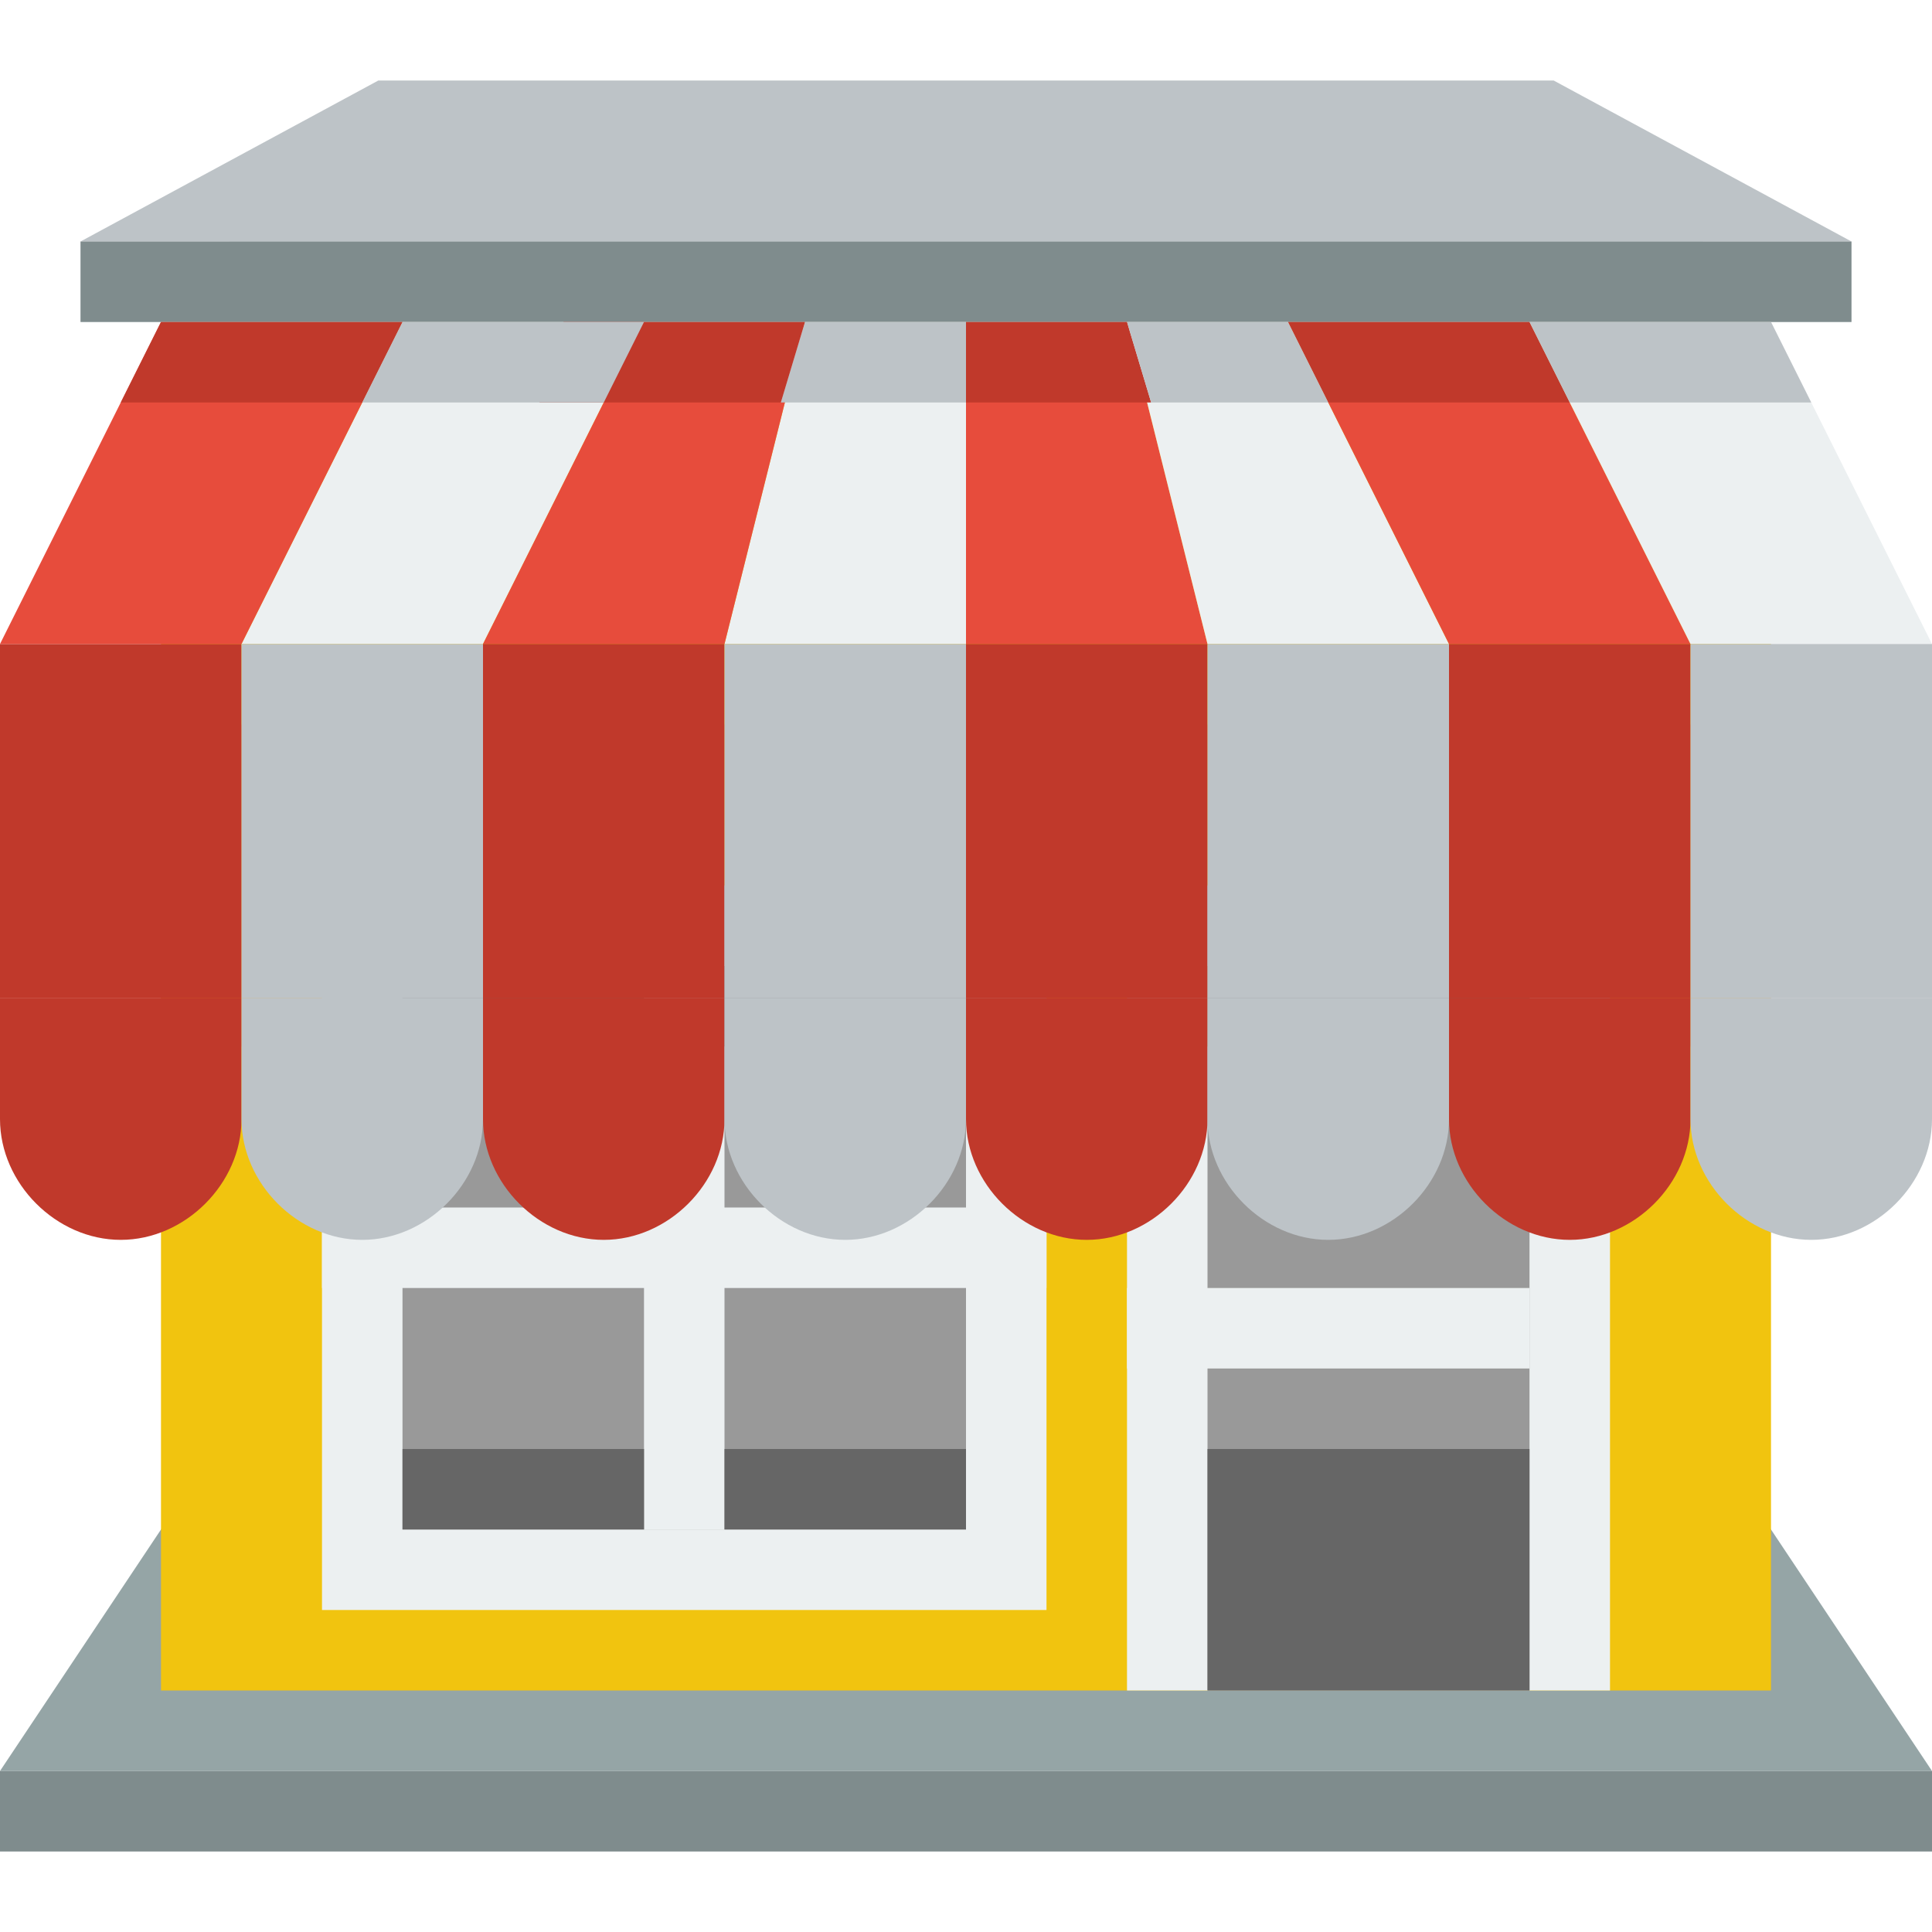
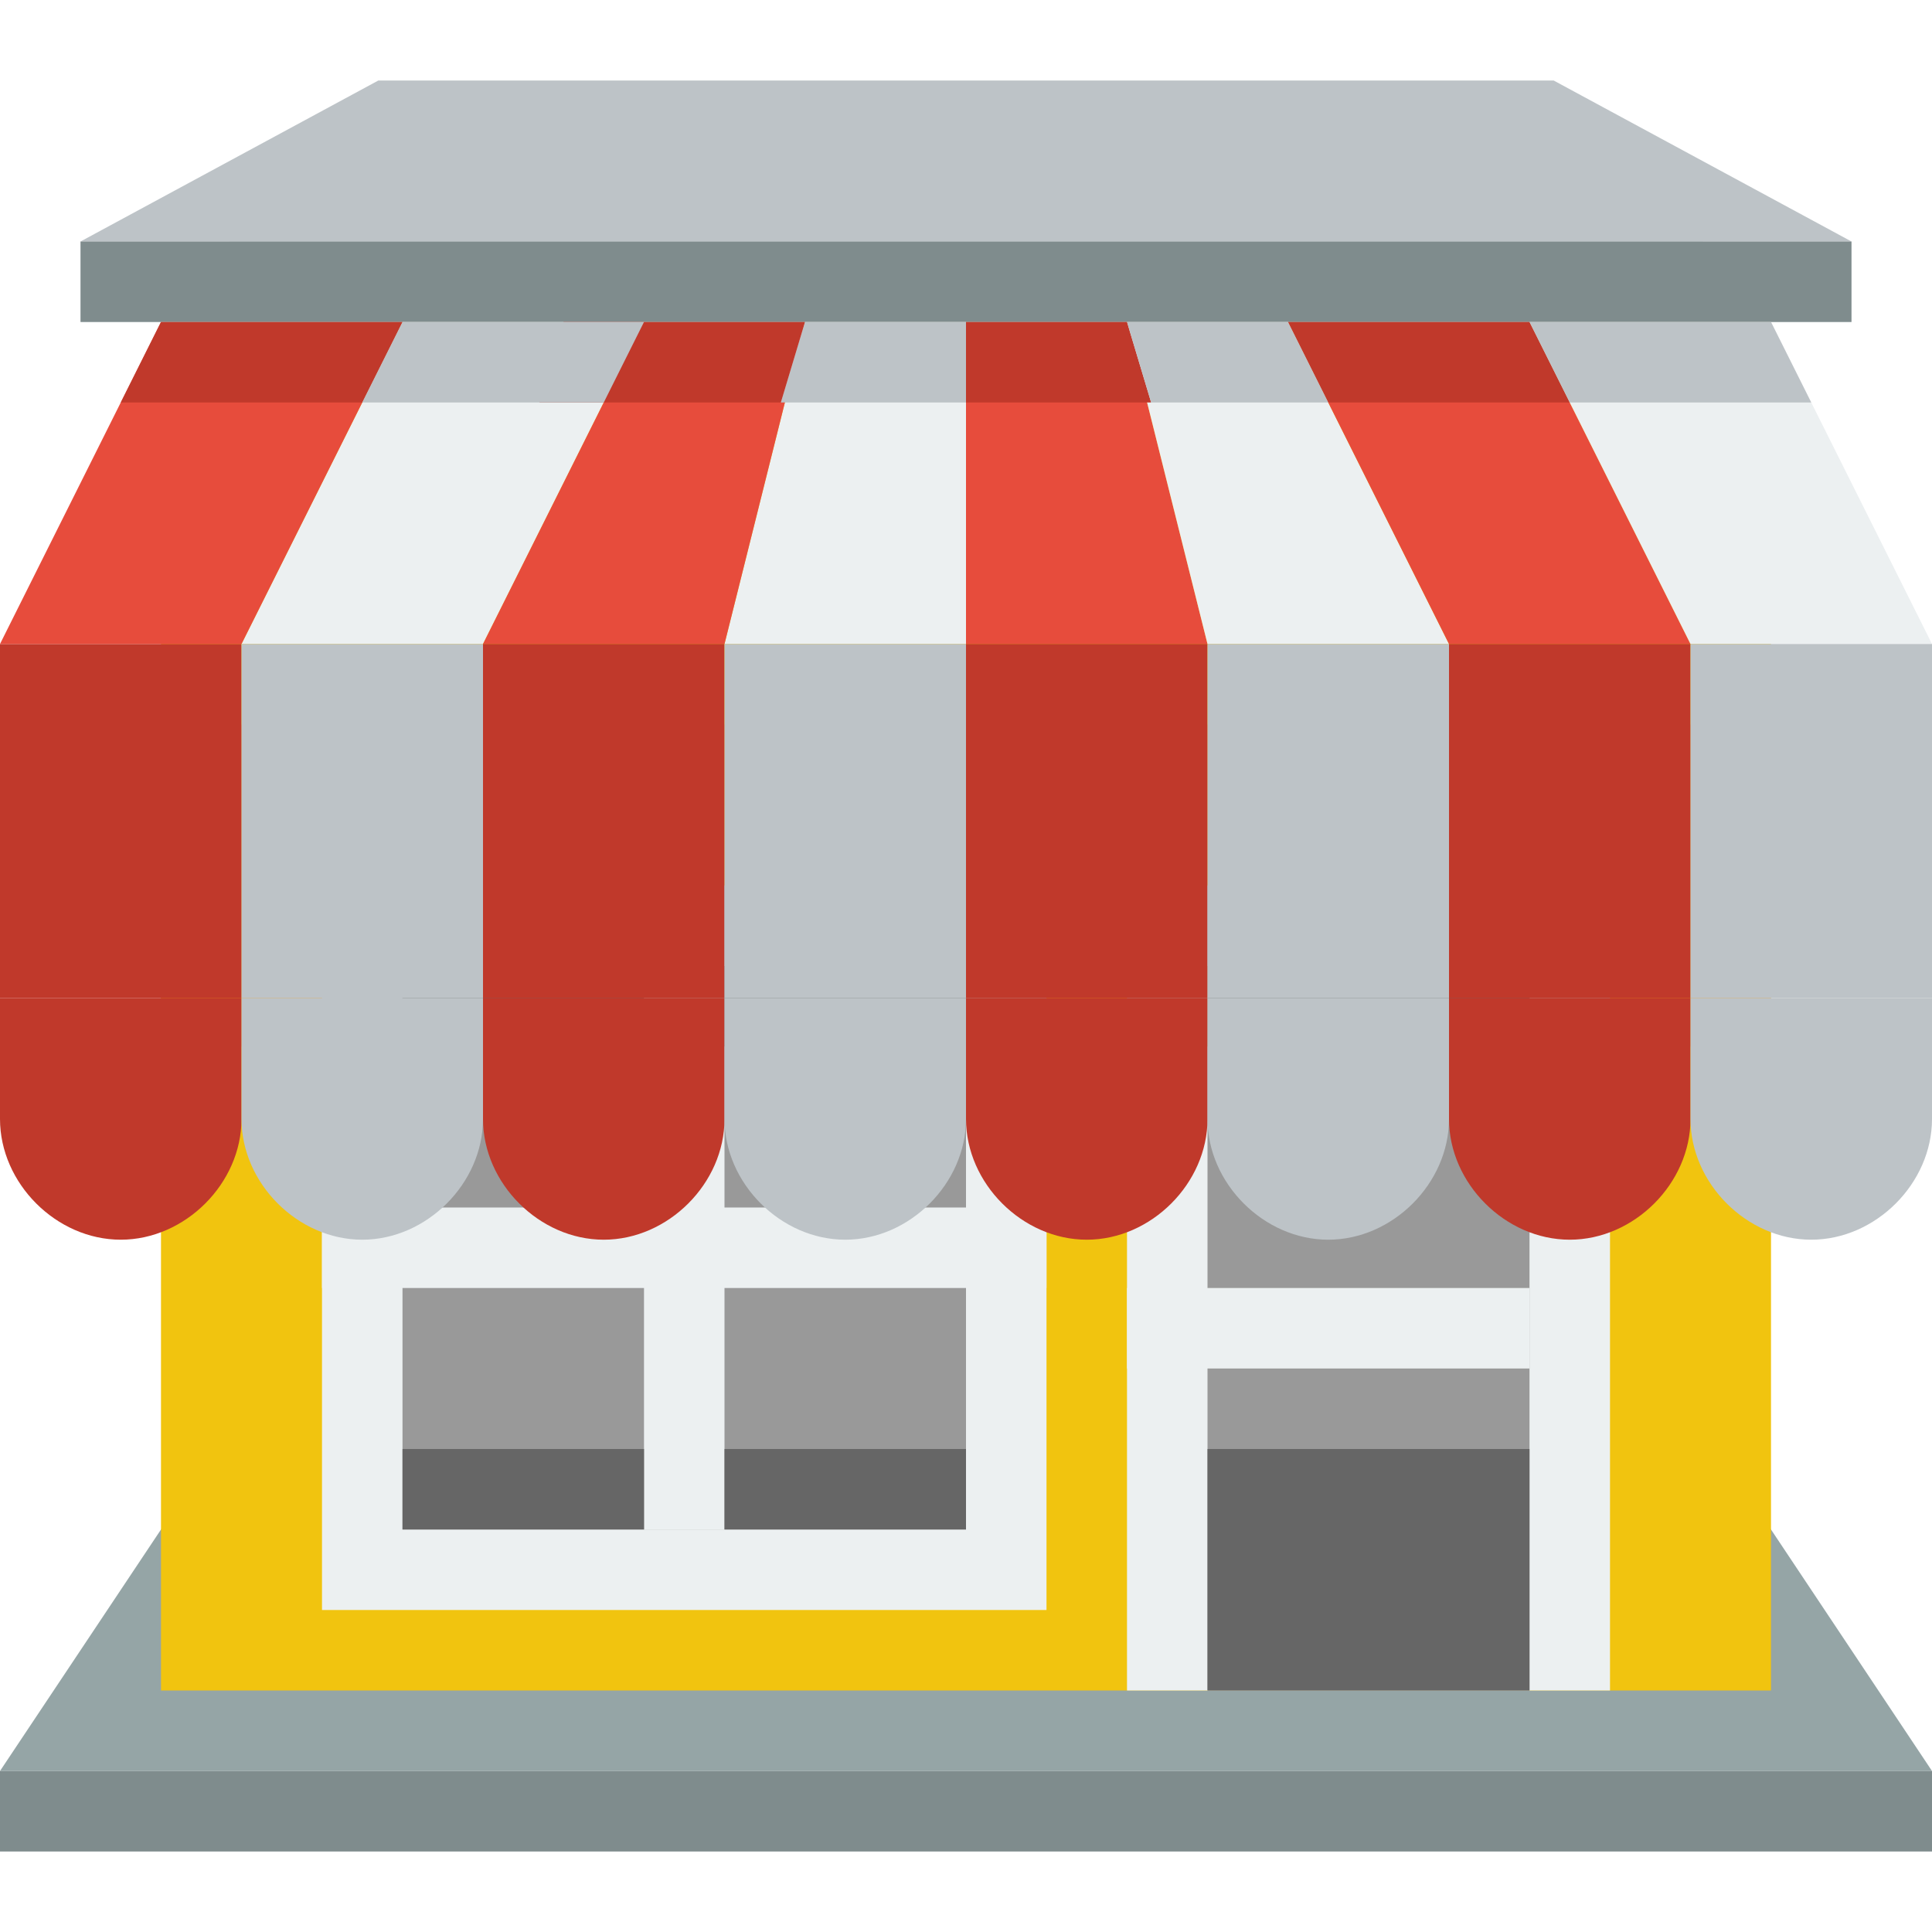
- <svg xmlns="http://www.w3.org/2000/svg" viewBox="0 0 24 24" version="1.1" id="svg275">
-   <defs id="defs279" />
-   <path fill="#95a5a6" d="M0 22h24l-4-6H4l-4 6" id="path203" />
-   <path fill="#f1c40f" d="M2 4h20v17H2z" id="path205" />
-   <path fill="#ecf0f1" d="M4 11h9v9H4zm10 1h6v9h-6z" id="path207" />
-   <path fill="#f39c12" d="M2 9h20v4H2z" id="path209" />
-   <path fill="#bdc3c7" d="M14 11h6v1h-6zM4 11h9v2H4z" id="path211" />
-   <g id="g5974" style="fill:#c0392b;fill-opacity:1">
-     <path fill="#c0392b" d="m 0,12.402 v 1.5 c 0,0.8 0.7,1.5 1.5,1.5 0.8,0 1.5,-0.7 1.5,-1.5 v -1.5 z" id="path213" style="fill:#c0392b;fill-opacity:1" />
-     <rect style="fill:#c0392b;stroke-width:1.255;fill-opacity:1" id="rect1782" width="3" height="4.402" x="0" y="8" />
+ <svg xmlns="http://www.w3.org/2000/svg" xmlns:xlink="http://www.w3.org/1999/xlink" viewBox="0 0 24 24">
+   <defs>
+     <path id="a" d="M0 12.4v1.5c0 .8.7 1.5 1.5 1.5S3 14.7 3 13.9v-1.5z" style="fill:#c0392b;fill-opacity:1" />
+     <path id="b" d="M0 8h3v4.4H0z" style="fill:#c0392b;stroke-width:1.255;fill-opacity:1" />
+     <path id="c" d="M3 8h3v4.4H3z" style="fill:#bdc3c7;fill-opacity:1;stroke-width:1.255" />
+   </defs>
+   <path fill="#95a5a6" d="M0 22h24l-4-6H4l-4 6" />
+   <path fill="#f1c40f" d="M2 4h20v17H2z" />
+   <path fill="#ecf0f1" d="M4 11h9v9H4zm10 1h6v9h-6z" />
+   <path fill="#f39c12" d="M2 9h20v4H2z" />
+   <path fill="#bdc3c7" d="M14 11h6v1h-6zM4 11h9v2H4z" />
+   <g style="fill:#c0392b;fill-opacity:1">
+     <use xlink:href="#a" style="fill:#c0392b;fill-opacity:1" />
+     <use xlink:href="#b" style="fill:#c0392b;stroke-width:1.255;fill-opacity:1" />
  </g>
-   <path fill="#ecf0f1" d="M10 4h2v4H9z" id="path229" />
-   <path fill="#e74c3c" d="M12 4h2l1 4h-3z" id="path231" style="fill:#e74c3c;fill-opacity:1" />
-   <path fill="#ecf0f1" d="M5 4h3L6 8H3z" id="path233" />
-   <path fill="#e74c3c" d="M8 4h2L9 8H6z" id="path235" style="fill:#e74c3c;fill-opacity:1" />
-   <path fill="#ecf0f1" d="M16 4h-2l1 4h3z" id="path237" />
-   <path fill="#e74c3c" d="M19 4h-3l2 4h3zM2 4h3L3 8H0z" id="path239" style="fill:#e74c3c;fill-opacity:1" />
-   <path fill="#ecf0f1" d="M22 4h-3l2 4h3z" id="path241" />
-   <path fill="#3498db" d="M15 13h4v8h-4z" id="path243" style="fill:#999999" />
-   <path fill="#ecf0f1" d="M14 16h5v1h-5z" id="path245" />
-   <path fill="#bdc3c7" d="M19 12h1v1h-1z" id="path247" />
-   <path fill="#2980b9" d="M15 12h4v1h-4z" id="path249" style="fill:#666666" />
-   <path fill="#bdc3c7" d="M14 12h1v1h-1z" id="path251" />
-   <path fill="#3498db" d="M5 12h7v7H5z" id="path253" style="fill:#999999" />
-   <g fill="#ecf0f1" id="g259">
-     <path d="M4 15h9v1H4z" id="path255" />
-     <path d="M8 12h1v7H8zM1 4h22l-3.7-2H4.7L1 4" id="path257" />
+   <path fill="#ecf0f1" d="M10 4h2v4H9z" />
+   <path fill="#e74c3c" d="M12 4h2l1 4h-3z" style="fill:#e74c3c;fill-opacity:1" />
+   <path fill="#ecf0f1" d="M5 4h3L6 8H3z" />
+   <path fill="#e74c3c" d="M8 4h2L9 8H6z" style="fill:#e74c3c;fill-opacity:1" />
+   <path fill="#ecf0f1" d="M16 4h-2l1 4h3z" />
+   <path fill="#e74c3c" d="M19 4h-3l2 4h3zM2 4h3L3 8H0z" style="fill:#e74c3c;fill-opacity:1" />
+   <path fill="#ecf0f1" d="M22 4h-3l2 4h3z" />
+   <path fill="#3498db" d="M15 13h4v8h-4z" style="fill:#999" />
+   <path fill="#ecf0f1" d="M14 16h5v1h-5z" />
+   <path fill="#bdc3c7" d="M19 12h1v1h-1z" />
+   <path fill="#2980b9" d="M15 12h4v1h-4z" style="fill:#666" />
+   <path fill="#bdc3c7" d="M14 12h1v1h-1z" />
+   <path fill="#3498db" d="M5 12h7v7H5z" style="fill:#999" />
+   <g fill="#ecf0f1">
+     <path d="M4 15h9v1H4z" />
+     <path d="M8 12h1v7H8zM1 4h22l-3.7-2H4.7L1 4" />
  </g>
-   <path fill="#bdc3c7" d="M8 12h1v1H8zM1 3h22l-3.7-2H4.7L1 3" id="path261" />
-   <path fill="#7f8c8d" d="M1 3h22v1H1z" id="path263" />
-   <path fill="#2980b9" d="M15 18h4v3h-4z" id="path265" style="fill:#666666" />
-   <path fill="#7f8c8d" d="M0 22h24v1H0z" id="path267" />
-   <path fill="#2980b9" d="M5 12v1h3v-1H5zm4 0v1h3v-1H9zm-4 6v1h3v-1H5zm4 0v1h3v-1H9z" id="path269" style="fill:#666666" />
-   <path fill="#c0392b" d="m2 4-.5 1h3L5 4H2zm5 0-.3 1h3l.3-1H7zm5 0v1h2.3L14 4h-2zm4 0 .5 1h3L19 4h-3z" id="path271" style="fill:#c0392b;fill-opacity:1" />
-   <path fill="#bdc3c7" d="m5 4-.5 1h3L8 4zm5 0-.3 1H12V4zm4 0 .3 1h2.2L16 4zm5 0 .5 1h3L22 4z" id="path273" />
-   <g id="g5978">
-     <path fill="#bdc3c7" d="m 3,12.402 v 1.5 c 0,0.8 0.7,1.5 1.5,1.5 0.8,0 1.5,-0.7 1.5,-1.5 v -1.5 z" id="path1026" />
-     <rect style="fill:#bdc3c7;fill-opacity:1;stroke-width:1.255" id="rect2103" width="3" height="4.402" x="3" y="8" />
+   <path fill="#bdc3c7" d="M8 12h1v1H8zM1 3h22l-3.7-2H4.7L1 3" />
+   <path fill="#7f8c8d" d="M1 3h22v1H1z" />
+   <path fill="#2980b9" d="M15 18h4v3h-4z" style="fill:#666" />
+   <path fill="#7f8c8d" d="M0 22h24v1H0z" />
+   <path fill="#2980b9" d="M5 12v1h3v-1H5zm4 0v1h3v-1H9zm-4 6v1h3v-1H5zm4 0v1h3v-1H9z" style="fill:#666" />
+   <path fill="#c0392b" d="m2 4-.5 1h3L5 4H2zm5 0-.3 1h3l.3-1H7zm5 0v1h2.3L14 4h-2zm4 0 .5 1h3L19 4h-3z" style="fill:#c0392b;fill-opacity:1" />
+   <path fill="#bdc3c7" d="m5 4-.5 1h3L8 4zm5 0-.3 1H12V4zm4 0 .3 1h2.2L16 4zm5 0 .5 1h3L22 4zM3 12.4v1.5c0 .8.7 1.5 1.5 1.5S6 14.7 6 13.9v-1.5z" />
+   <use xlink:href="#c" style="fill:#bdc3c7;fill-opacity:1;stroke-width:1.255" />
+   <g style="fill:#c0392b;fill-opacity:1" transform="translate(6)">
+     <use xlink:href="#a" style="fill:#c0392b;fill-opacity:1" />
+     <use xlink:href="#b" style="fill:#c0392b;stroke-width:1.255;fill-opacity:1" />
  </g>
-   <g id="g5984" transform="translate(6)" style="fill:#c0392b;fill-opacity:1">
-     <path fill="#c0392b" d="m 0,12.402 v 1.5 c 0,0.8 0.7,1.5 1.5,1.5 0.8,0 1.5,-0.7 1.5,-1.5 v -1.5 z" id="path5980" style="fill:#c0392b;fill-opacity:1" />
-     <rect style="fill:#c0392b;stroke-width:1.255;fill-opacity:1" id="rect5982" width="3" height="4.402" x="0" y="8" />
+   <g style="fill:#c0392b;fill-opacity:1" transform="translate(12)">
+     <use xlink:href="#a" style="fill:#c0392b;fill-opacity:1" />
+     <use xlink:href="#b" style="fill:#c0392b;stroke-width:1.255;fill-opacity:1" />
  </g>
-   <g id="g6158" transform="translate(12)" style="fill:#c0392b;fill-opacity:1">
-     <path fill="#c0392b" d="m 0,12.402 v 1.5 c 0,0.8 0.7,1.5 1.5,1.5 0.8,0 1.5,-0.7 1.5,-1.5 v -1.5 z" id="path6154" style="fill:#c0392b;fill-opacity:1" />
-     <rect style="fill:#c0392b;stroke-width:1.255;fill-opacity:1" id="rect6156" width="3" height="4.402" x="0" y="8" />
+   <g style="fill:#c0392b;fill-opacity:1" transform="translate(18)">
+     <use xlink:href="#a" style="fill:#c0392b;fill-opacity:1" />
+     <use xlink:href="#b" style="fill:#c0392b;stroke-width:1.255;fill-opacity:1" />
  </g>
-   <g id="g6244" transform="translate(18)" style="fill:#c0392b;fill-opacity:1">
-     <path fill="#c0392b" d="m 0,12.402 v 1.5 c 0,0.8 0.7,1.5 1.5,1.5 0.8,0 1.5,-0.7 1.5,-1.5 v -1.5 z" id="path6240" style="fill:#c0392b;fill-opacity:1" />
-     <rect style="fill:#c0392b;stroke-width:1.255;fill-opacity:1" id="rect6242" width="3" height="4.402" x="0" y="8" />
-   </g>
-   <g id="g6330" transform="translate(6)">
-     <path fill="#bdc3c7" d="m 3,12.402 v 1.5 c 0,0.8 0.7,1.5 1.5,1.5 0.8,0 1.5,-0.7 1.5,-1.5 v -1.5 z" id="path6326" />
-     <rect style="fill:#bdc3c7;fill-opacity:1;stroke-width:1.255" id="rect6328" width="3" height="4.402" x="3" y="8" />
-   </g>
-   <g id="g6416" transform="translate(12)">
-     <path fill="#bdc3c7" d="m 3,12.402 v 1.5 c 0,0.8 0.7,1.5 1.5,1.5 0.8,0 1.5,-0.7 1.5,-1.5 v -1.5 z" id="path6412" />
-     <rect style="fill:#bdc3c7;fill-opacity:1;stroke-width:1.255" id="rect6414" width="3" height="4.402" x="3" y="8" />
-   </g>
-   <g id="g6502" transform="translate(18)">
-     <path fill="#bdc3c7" d="m 3,12.402 v 1.5 c 0,0.8 0.7,1.5 1.5,1.5 0.8,0 1.5,-0.7 1.5,-1.5 v -1.5 z" id="path6498" />
-     <rect style="fill:#bdc3c7;fill-opacity:1;stroke-width:1.255" id="rect6500" width="3" height="4.402" x="3" y="8" />
-   </g>
+   <path fill="#bdc3c7" d="M9 12.4v1.5c0 .8.7 1.5 1.5 1.5s1.5-.7 1.5-1.5v-1.5z" />
+   <use xlink:href="#c" style="fill:#bdc3c7;fill-opacity:1;stroke-width:1.255" transform="translate(6)" />
+   <path fill="#bdc3c7" d="M15 12.4v1.5c0 .8.7 1.5 1.5 1.5s1.5-.7 1.5-1.5v-1.5z" />
+   <use xlink:href="#c" style="fill:#bdc3c7;fill-opacity:1;stroke-width:1.255" transform="translate(12)" />
+   <path fill="#bdc3c7" d="M21 12.4v1.5c0 .8.7 1.5 1.5 1.5s1.5-.7 1.5-1.5v-1.5z" />
+   <use xlink:href="#c" style="fill:#bdc3c7;fill-opacity:1;stroke-width:1.255" transform="translate(18)" />
</svg>
